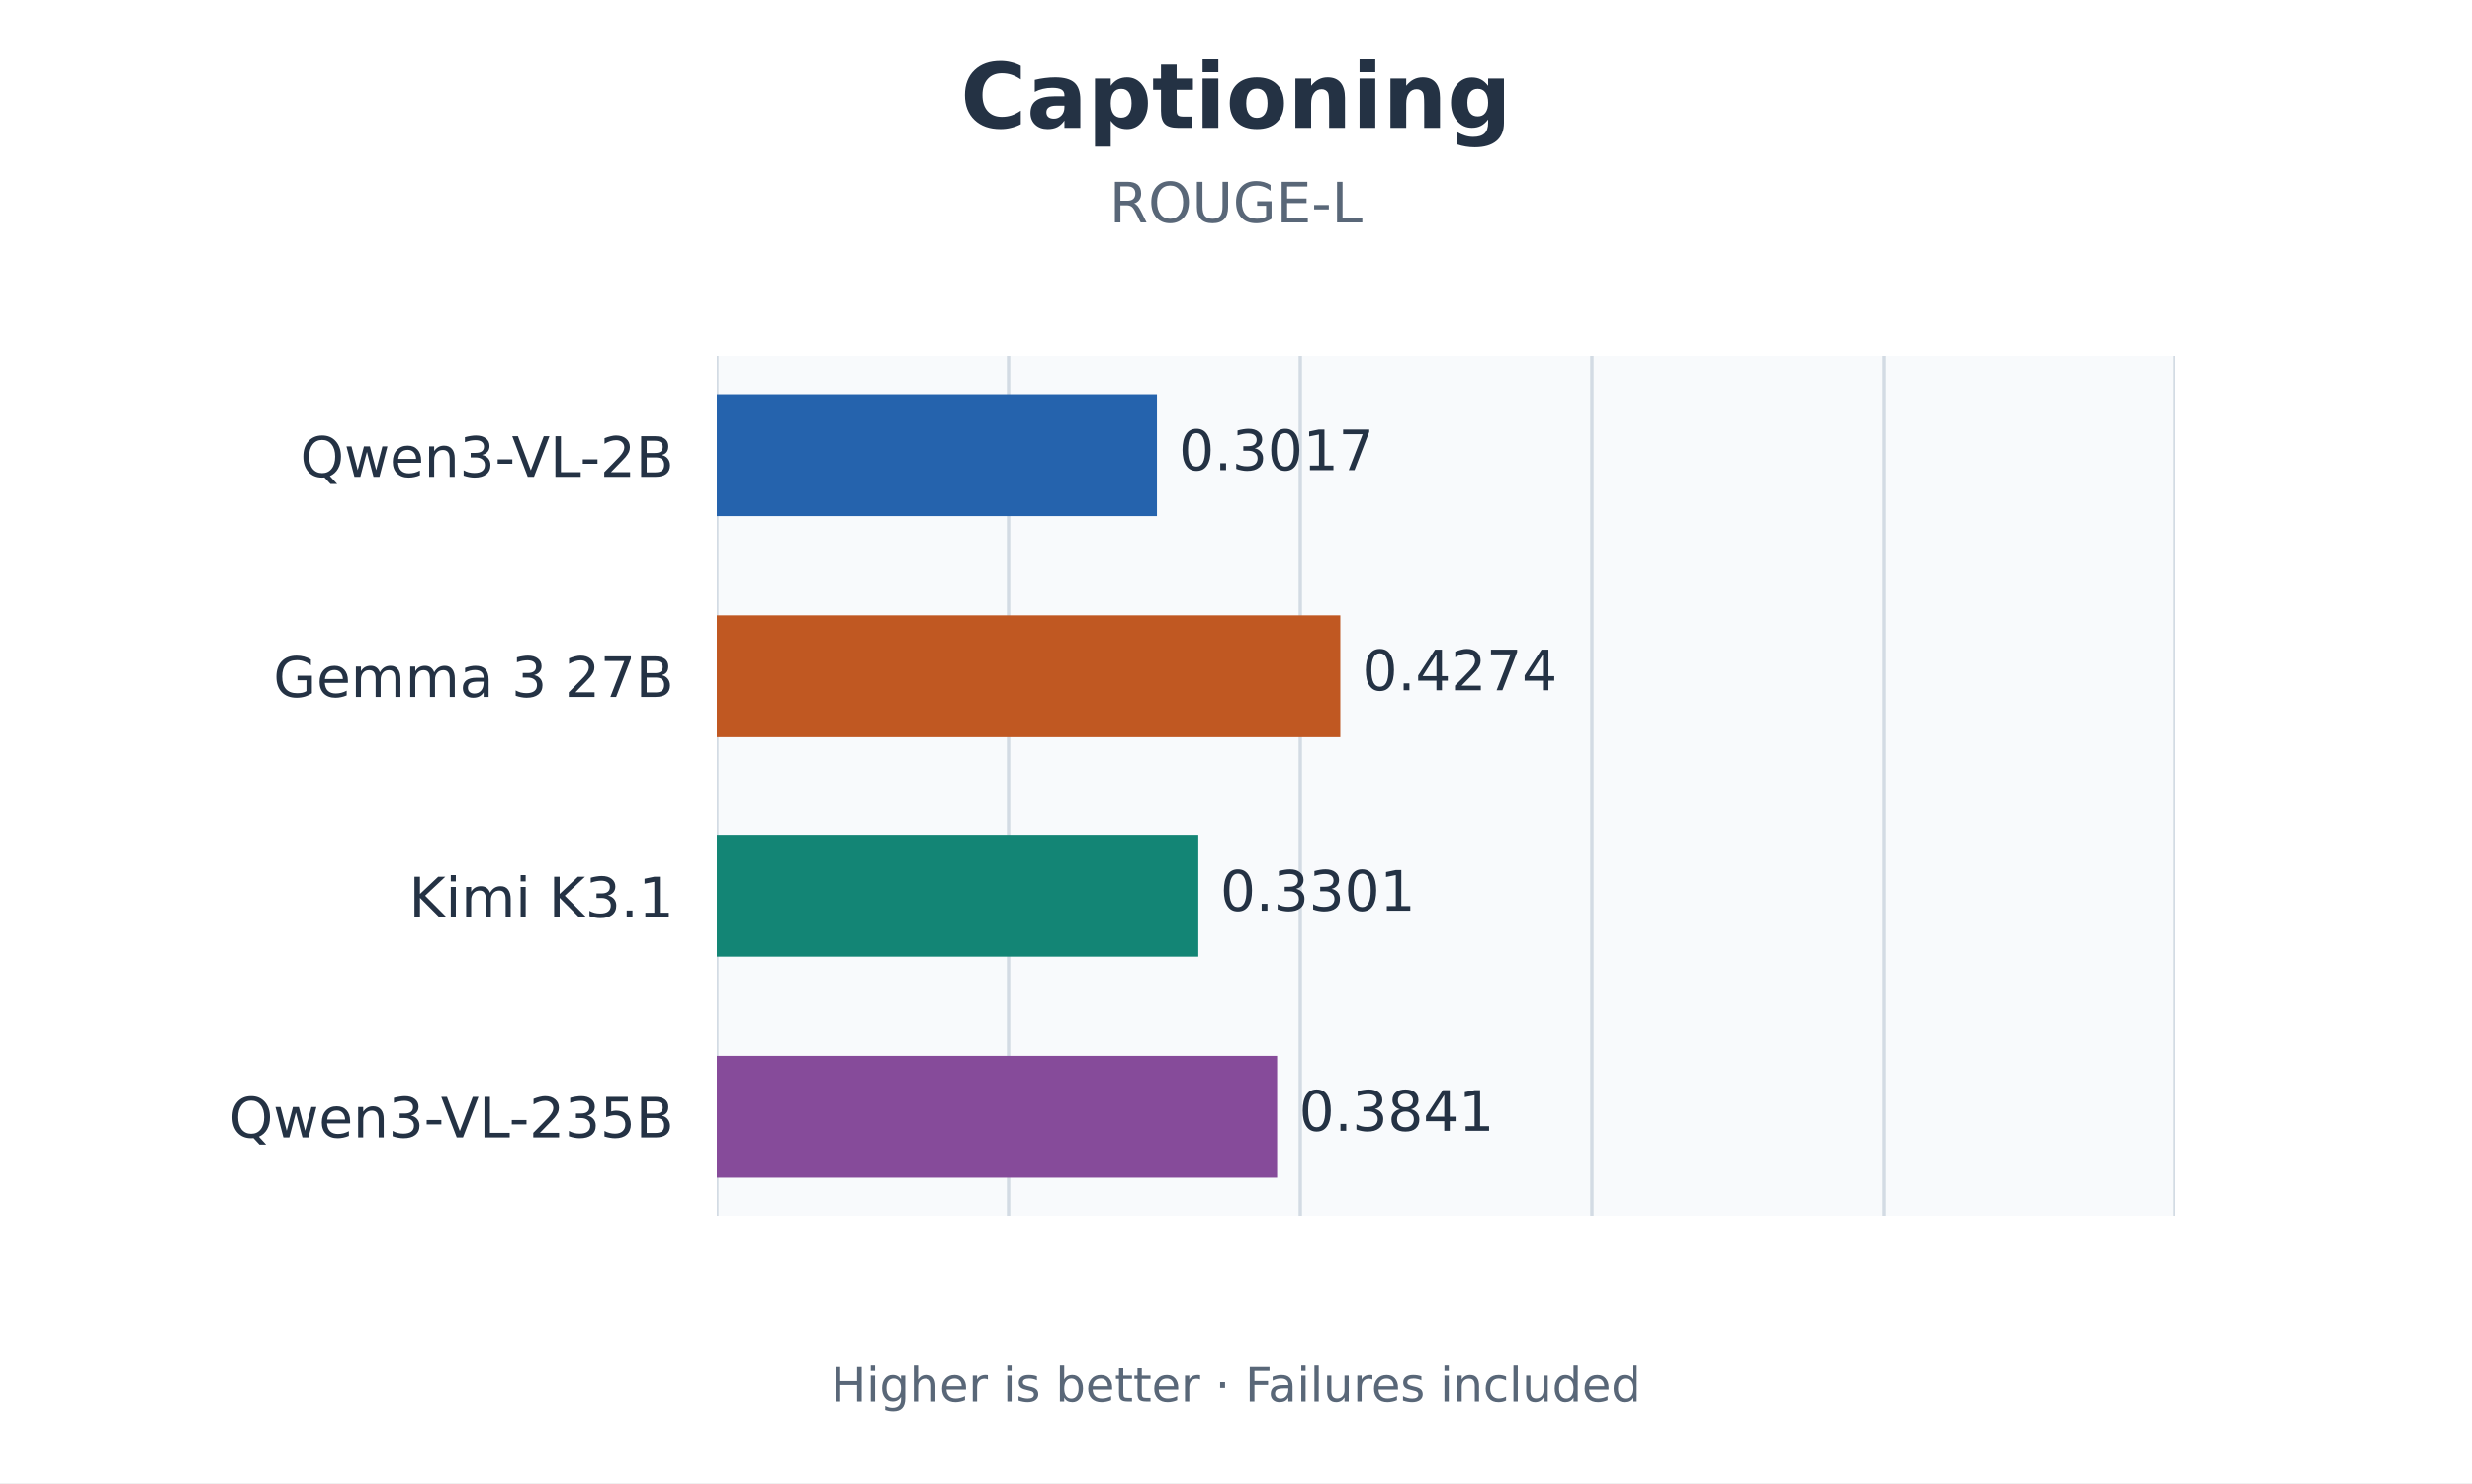
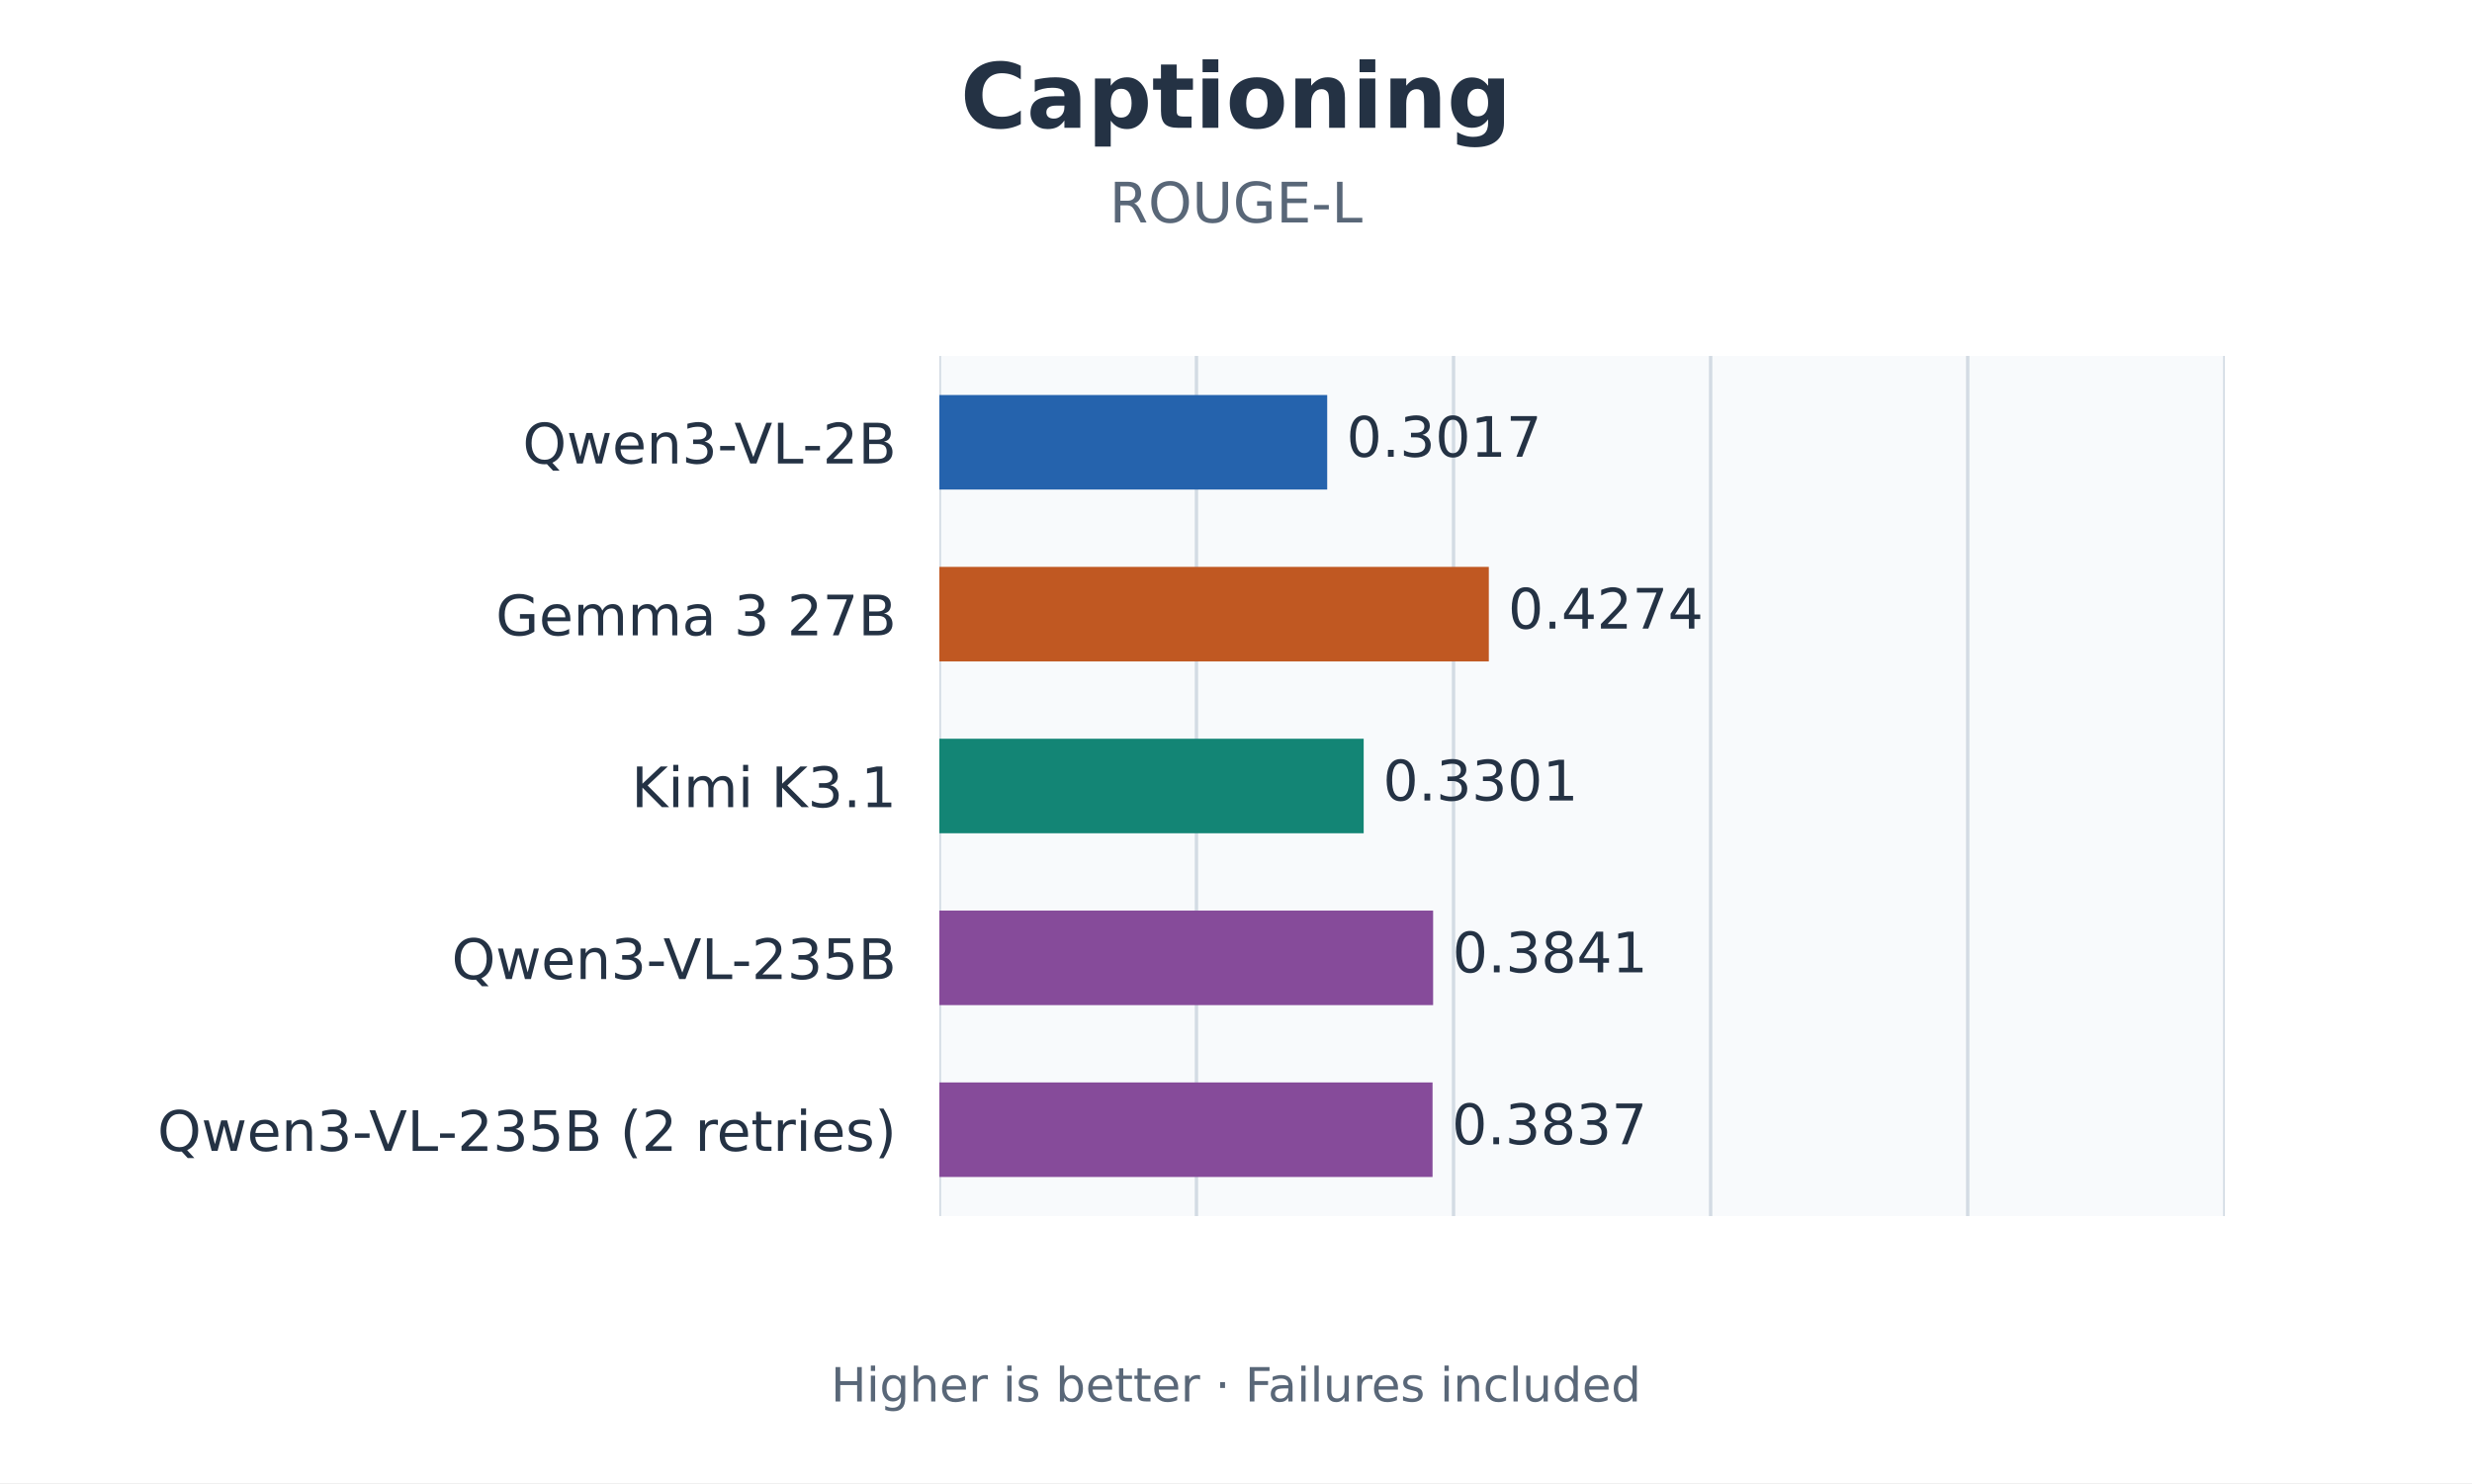
<svg xmlns="http://www.w3.org/2000/svg" width="576pt" height="345.6pt" viewBox="0 0 576 345.6" version="1.1">
  <defs>
    <style type="text/css">*{stroke-linejoin: round; stroke-linecap: butt}</style>
  </defs>
  <g id="figure_1">
    <g id="patch_1">
-       <path d="M 0 345.6  L 576 345.6  L 576 0  L 0 0  z " style="fill: #ffffff" />
+       <path d="M 0 345.6 L 576 345.6 L 576 0 L 0 0 z " style="fill: #ffffff" />
    </g>
    <g id="axes_1">
      <g id="patch_2">
-         <path d="M 167.04 283.392  L 506.88 283.392  L 506.88 82.944  L 167.04 82.944  z " style="fill: #f8fafc" />
+         <path d="M 218.88 283.392 L 518.4 283.392 L 518.4 82.944 L 218.88 82.944 z " style="fill: #f8fafc" />
      </g>
      <g id="matplotlib.axis_1">
        <g id="xtick_1">
          <g id="line2d_1">
-             <path d="M 167.04 283.392  L 167.04 82.944  " clip-path="url(#p53d1facaa8)" style="fill: none; stroke: #d3dbe4; stroke-width: 0.8; stroke-linecap: square" />
+             <path d="M 218.88 283.392 L 218.88 82.944 " clip-path="url(#p9a324c0101)" style="fill: none; stroke: #d3dbe4; stroke-width: 0.8; stroke-linecap: square" />
          </g>
          <g id="line2d_2" />
        </g>
        <g id="xtick_2">
          <g id="line2d_3">
-             <path d="M 235.008 283.392  L 235.008 82.944  " clip-path="url(#p53d1facaa8)" style="fill: none; stroke: #d3dbe4; stroke-width: 0.8; stroke-linecap: square" />
+             <path d="M 278.784 283.392 L 278.784 82.944 " clip-path="url(#p9a324c0101)" style="fill: none; stroke: #d3dbe4; stroke-width: 0.8; stroke-linecap: square" />
          </g>
          <g id="line2d_4" />
        </g>
        <g id="xtick_3">
          <g id="line2d_5">
-             <path d="M 302.976 283.392  L 302.976 82.944  " clip-path="url(#p53d1facaa8)" style="fill: none; stroke: #d3dbe4; stroke-width: 0.8; stroke-linecap: square" />
+             <path d="M 338.688 283.392 L 338.688 82.944 " clip-path="url(#p9a324c0101)" style="fill: none; stroke: #d3dbe4; stroke-width: 0.8; stroke-linecap: square" />
          </g>
          <g id="line2d_6" />
        </g>
        <g id="xtick_4">
          <g id="line2d_7">
-             <path d="M 370.944 283.392  L 370.944 82.944  " clip-path="url(#p53d1facaa8)" style="fill: none; stroke: #d3dbe4; stroke-width: 0.8; stroke-linecap: square" />
+             <path d="M 398.592 283.392 L 398.592 82.944 " clip-path="url(#p9a324c0101)" style="fill: none; stroke: #d3dbe4; stroke-width: 0.8; stroke-linecap: square" />
          </g>
          <g id="line2d_8" />
        </g>
        <g id="xtick_5">
          <g id="line2d_9">
-             <path d="M 438.912 283.392  L 438.912 82.944  " clip-path="url(#p53d1facaa8)" style="fill: none; stroke: #d3dbe4; stroke-width: 0.8; stroke-linecap: square" />
+             <path d="M 458.496 283.392 L 458.496 82.944 " clip-path="url(#p9a324c0101)" style="fill: none; stroke: #d3dbe4; stroke-width: 0.8; stroke-linecap: square" />
          </g>
          <g id="line2d_10" />
        </g>
        <g id="xtick_6">
          <g id="line2d_11">
-             <path d="M 506.88 283.392  L 506.88 82.944  " clip-path="url(#p53d1facaa8)" style="fill: none; stroke: #d3dbe4; stroke-width: 0.8; stroke-linecap: square" />
+             <path d="M 518.4 283.392 L 518.4 82.944 " clip-path="url(#p9a324c0101)" style="fill: none; stroke: #d3dbe4; stroke-width: 0.8; stroke-linecap: square" />
          </g>
          <g id="line2d_12" />
        </g>
      </g>
      <g id="matplotlib.axis_2">
        <g id="ytick_1">
          <g id="line2d_13" />
          <g id="text_1">
-             <text style="font-size: 13px; font-family: 'DejaVu Sans'; text-anchor: end; fill: #243244" x="157.04" y="111.11" transform="rotate(-0 157.04 111.1098)">Qwen3-VL-2B</text>
+             <text style="font-size: 13px; font-family: 'DejaVu Sans'; text-anchor: end; fill: #243244" x="208.88" y="108.007" transform="rotate(-0 208.88 108.0074)">Qwen3-VL-2B</text>
          </g>
        </g>
        <g id="ytick_2">
          <g id="line2d_14" />
          <g id="text_2">
-             <text style="font-size: 13px; font-family: 'DejaVu Sans'; text-anchor: end; fill: #243244" x="157.04" y="162.441" transform="rotate(-0 157.04 162.4409)">Gemma 3 27B</text>
+             <text style="font-size: 13px; font-family: 'DejaVu Sans'; text-anchor: end; fill: #243244" x="208.88" y="148.057" transform="rotate(-0 208.88 148.0569)">Gemma 3 27B</text>
          </g>
        </g>
        <g id="ytick_3">
          <g id="line2d_15" />
          <g id="text_3">
-             <text style="font-size: 13px; font-family: 'DejaVu Sans'; text-anchor: end; fill: #243244" x="157.04" y="213.773" transform="rotate(-0 157.04 213.7725)">Kimi K3.1</text>
+             <text style="font-size: 13px; font-family: 'DejaVu Sans'; text-anchor: end; fill: #243244" x="208.88" y="188.107" transform="rotate(-0 208.88 188.107)">Kimi K3.1</text>
          </g>
        </g>
        <g id="ytick_4">
          <g id="line2d_16" />
          <g id="text_4">
-             <text style="font-size: 13px; font-family: 'DejaVu Sans'; text-anchor: end; fill: #243244" x="157.04" y="265.103" transform="rotate(-0 157.04 265.1031)">Qwen3-VL-235B</text>
+             <text style="font-size: 13px; font-family: 'DejaVu Sans'; text-anchor: end; fill: #243244" x="208.88" y="228.156" transform="rotate(-0 208.88 228.156)">Qwen3-VL-235B</text>
+           </g>
+         </g>
+         <g id="ytick_5">
+           <g id="line2d_17" />
+           <g id="text_5">
+             <text style="font-size: 13px; font-family: 'DejaVu Sans'; text-anchor: end; fill: #243244" x="208.88" y="268.206" transform="rotate(-0 208.88 268.2061)">Qwen3-VL-235B (2 retries)</text>
          </g>
        </g>
      </g>
      <g id="patch_3">
-         <path d="M 167.04 92.055  L 269.577 92.055  L 269.577 120.287  L 167.04 120.287  z " clip-path="url(#p53d1facaa8)" style="fill: #2563ad" />
+         <path d="M 218.88 92.055 L 309.251 92.055 L 309.251 114.083 L 218.88 114.083 z " clip-path="url(#p9a324c0101)" style="fill: #2563ad" />
      </g>
      <g id="patch_4">
-         <path d="M 167.04 143.386  L 312.304 143.386  L 312.304 171.618  L 167.04 171.618  z " clip-path="url(#p53d1facaa8)" style="fill: #c05822" />
+         <path d="M 218.88 132.105 L 346.909 132.105 L 346.909 154.132 L 218.88 154.132 z " clip-path="url(#p9a324c0101)" style="fill: #c05822" />
      </g>
      <g id="patch_5">
-         <path d="M 167.04 194.718  L 279.22 194.718  L 279.22 222.95  L 167.04 222.95  z " clip-path="url(#p53d1facaa8)" style="fill: #138575" />
+         <path d="M 218.88 172.154 L 317.75 172.154 L 317.75 194.182 L 218.88 194.182 z " clip-path="url(#p9a324c0101)" style="fill: #138575" />
      </g>
      <g id="patch_6">
-         <path d="M 167.04 246.049  L 297.578 246.049  L 297.578 274.281  L 167.04 274.281  z " clip-path="url(#p53d1facaa8)" style="fill: #864b9a" />
+         <path d="M 218.88 212.204 L 333.931 212.204 L 333.931 234.231 L 218.88 234.231 z " clip-path="url(#p9a324c0101)" style="fill: #864b9a" />
      </g>
-       <g id="text_5">
-         <text style="font-size: 13px; font-family: 'DejaVu Sans'; text-anchor: start; fill: #243244" x="274.674" y="109.548" transform="rotate(-0 274.6741 109.5483)">0.3017</text>
+       <g id="patch_7">
+         <path d="M 218.88 252.253 L 333.799 252.253 L 333.799 274.281 L 218.88 274.281 z " clip-path="url(#p9a324c0101)" style="fill: #864b9a" />
      </g>
      <g id="text_6">
-         <text style="font-size: 13px; font-family: 'DejaVu Sans'; text-anchor: start; fill: #243244" x="317.401" y="160.879" transform="rotate(-0 317.4012 160.8794)">0.4274</text>
+         <text style="font-size: 13px; font-family: 'DejaVu Sans'; text-anchor: start; fill: #243244" x="313.744" y="106.446" transform="rotate(-0 313.744 106.4459)">0.3017</text>
      </g>
      <g id="text_7">
-         <text style="font-size: 13px; font-family: 'DejaVu Sans'; text-anchor: start; fill: #243244" x="284.317" y="212.211" transform="rotate(-0 284.3171 212.2105)">0.3301</text>
+         <text style="font-size: 13px; font-family: 'DejaVu Sans'; text-anchor: start; fill: #243244" x="351.402" y="146.495" transform="rotate(-0 351.4018 146.4954)">0.4274</text>
      </g>
      <g id="text_8">
-         <text style="font-size: 13px; font-family: 'DejaVu Sans'; text-anchor: start; fill: #243244" x="302.676" y="263.542" transform="rotate(-0 302.676 263.5416)">0.3841</text>
+         <text style="font-size: 13px; font-family: 'DejaVu Sans'; text-anchor: start; fill: #243244" x="322.243" y="186.545" transform="rotate(-0 322.2429 186.545)">0.3301</text>
+       </g>
+       <g id="text_9">
+         <text style="font-size: 13px; font-family: 'DejaVu Sans'; text-anchor: start; fill: #243244" x="338.424" y="226.595" transform="rotate(-0 338.4236 226.5945)">0.3841</text>
+       </g>
+       <g id="text_10">
+         <text style="font-size: 13px; font-family: 'DejaVu Sans'; text-anchor: start; fill: #243244" x="338.292" y="266.644" transform="rotate(-0 338.2916 266.6441)">0.3837</text>
      </g>
    </g>
-     <g id="text_9">
+     <g id="text_11">
      <text style="font-weight: 700; font-size: 21px; font-family: 'DejaVu Sans'; text-anchor: middle; fill: #243244" x="288" y="29.781" transform="rotate(-0 288 29.78072)">Captioning</text>
    </g>
-     <g id="text_10">
+     <g id="text_12">
      <text style="font-size: 13px; font-family: 'DejaVu Sans'; text-anchor: middle; fill: #596778" x="288" y="51.84" transform="rotate(-0 288 51.84)">ROUGE-L</text>
    </g>
-     <g id="text_11">
+     <g id="text_13">
      <text style="font-size: 11px; font-family: 'DejaVu Sans'; text-anchor: middle; fill: #596778" x="288" y="326.592" transform="rotate(-0 288 326.592)">Higher is better · Failures included</text>
    </g>
  </g>
  <defs>
-     <clipPath id="p53d1facaa8">
-       <rect x="167.04" y="82.944" width="339.84" height="200.448" />
+     <clipPath id="p9a324c0101">
+       <rect x="218.88" y="82.944" width="299.52" height="200.448" />
    </clipPath>
  </defs>
</svg>
